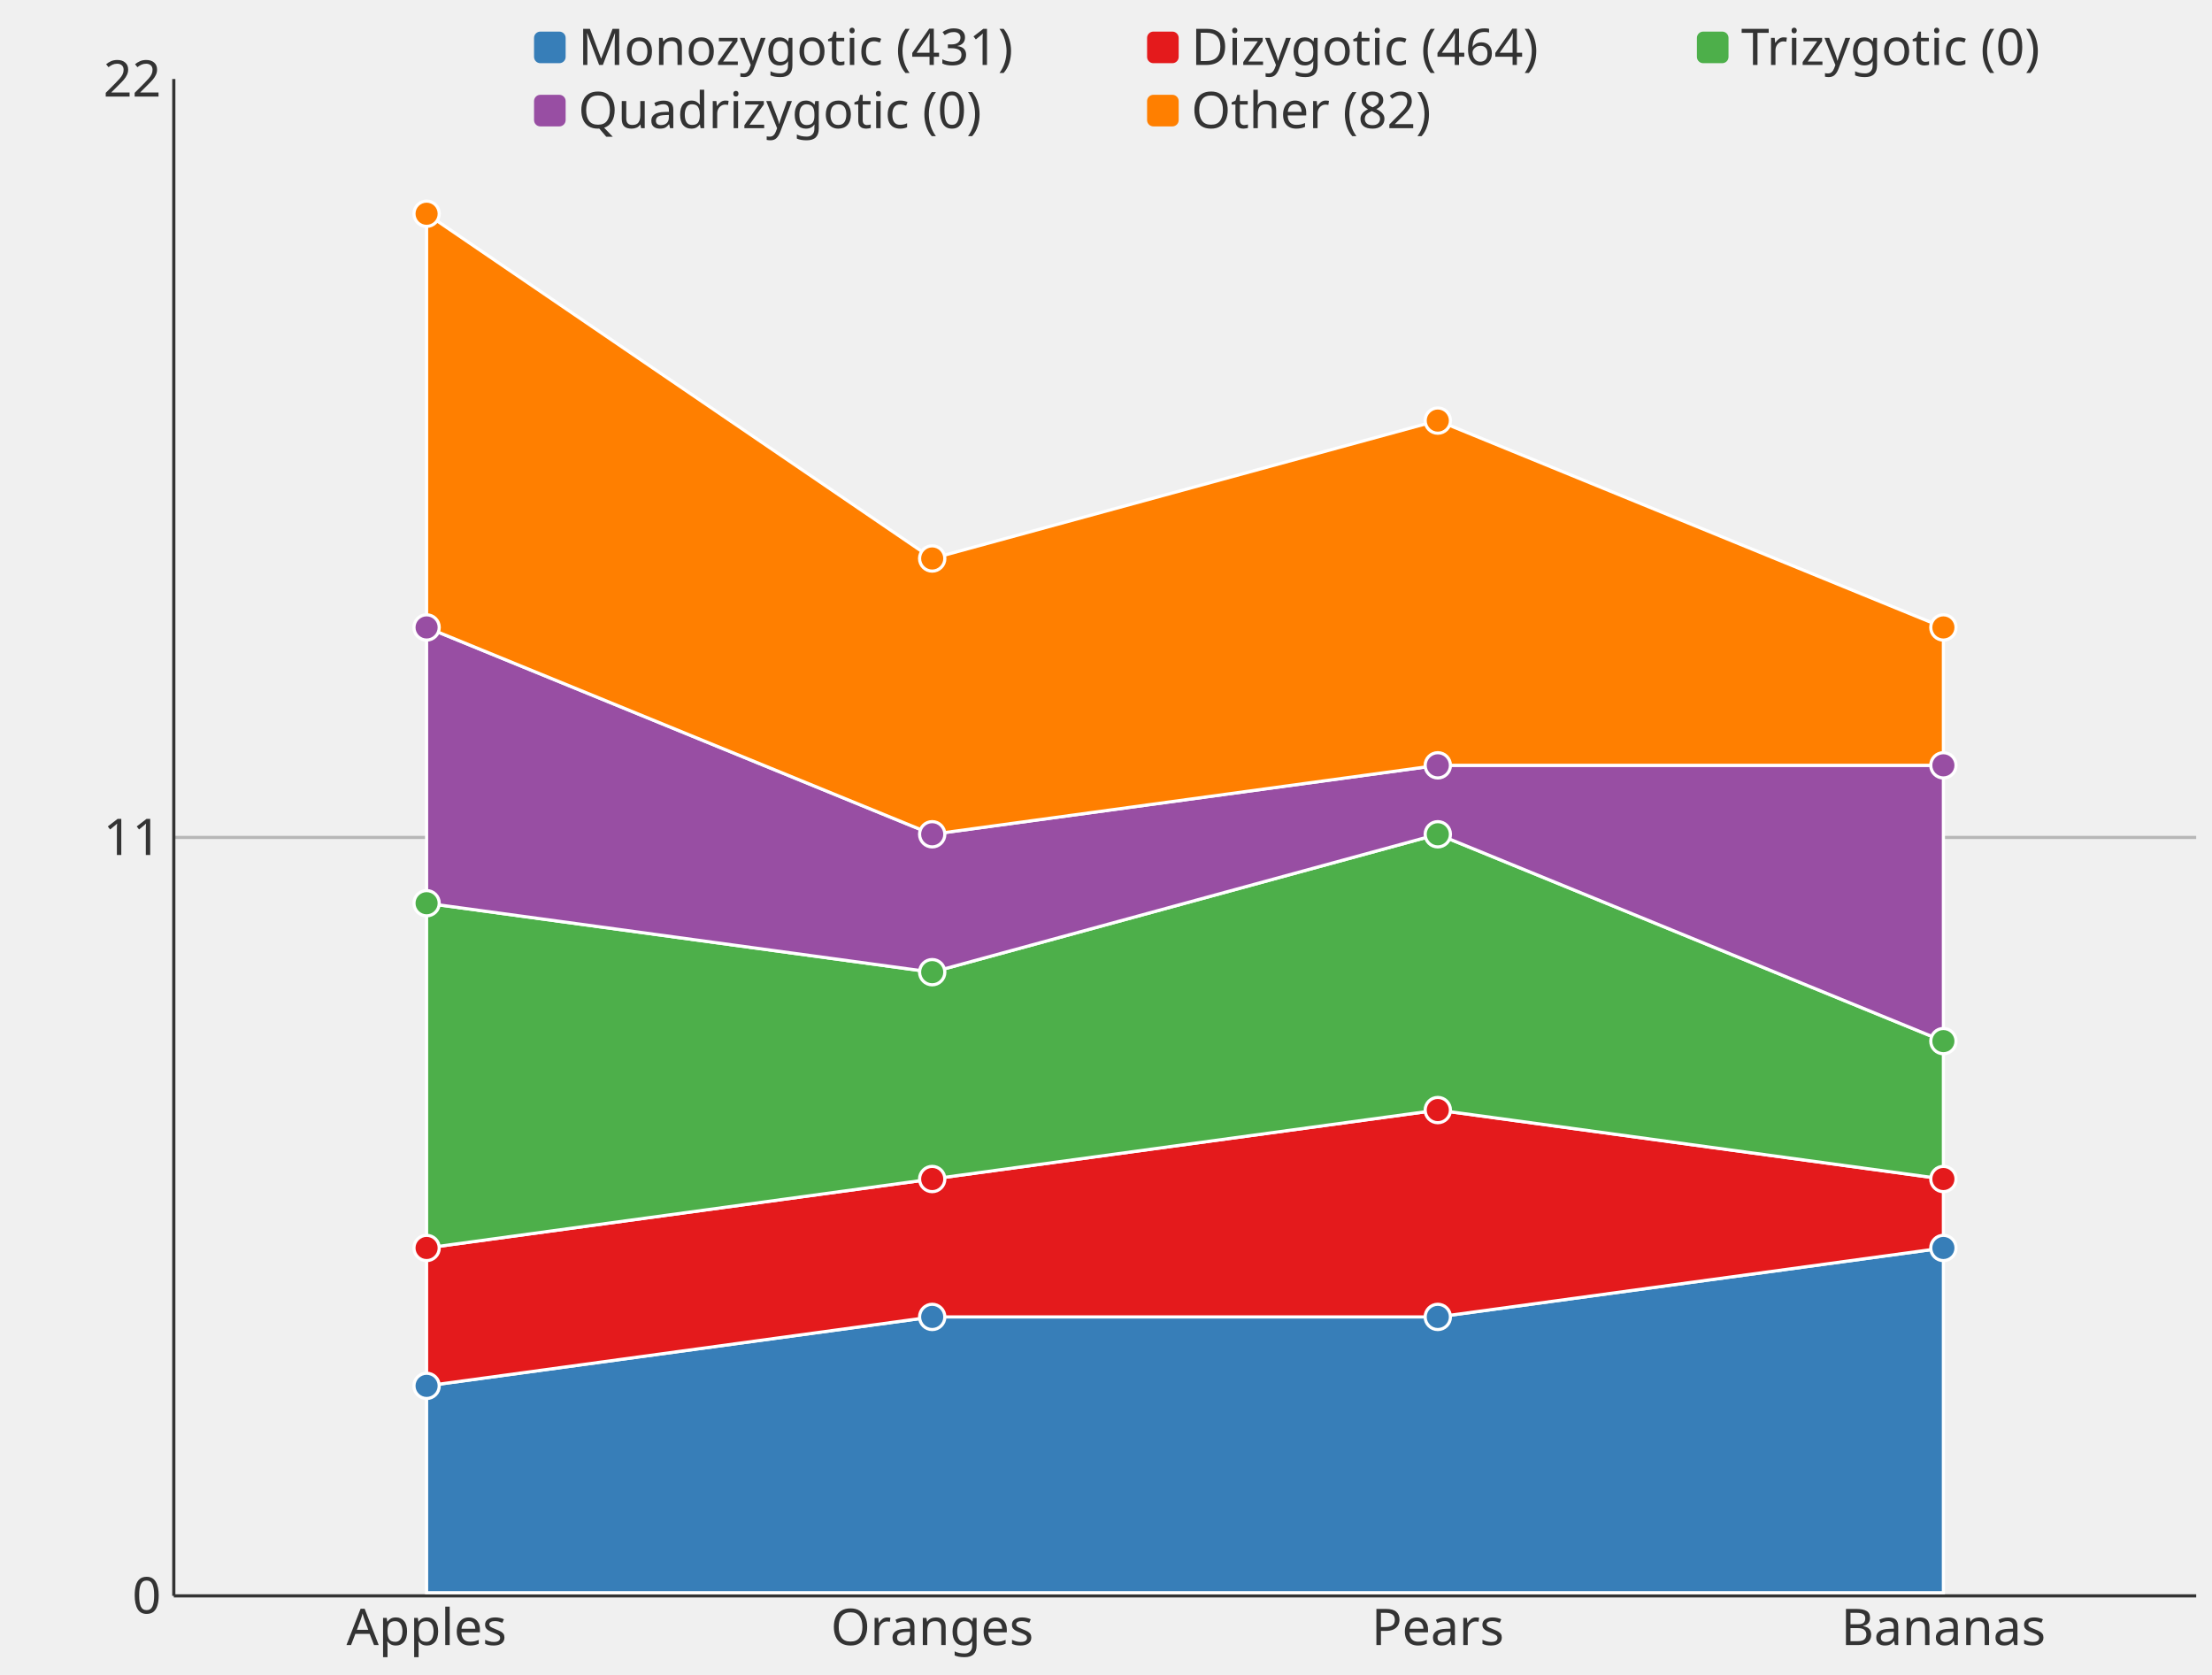
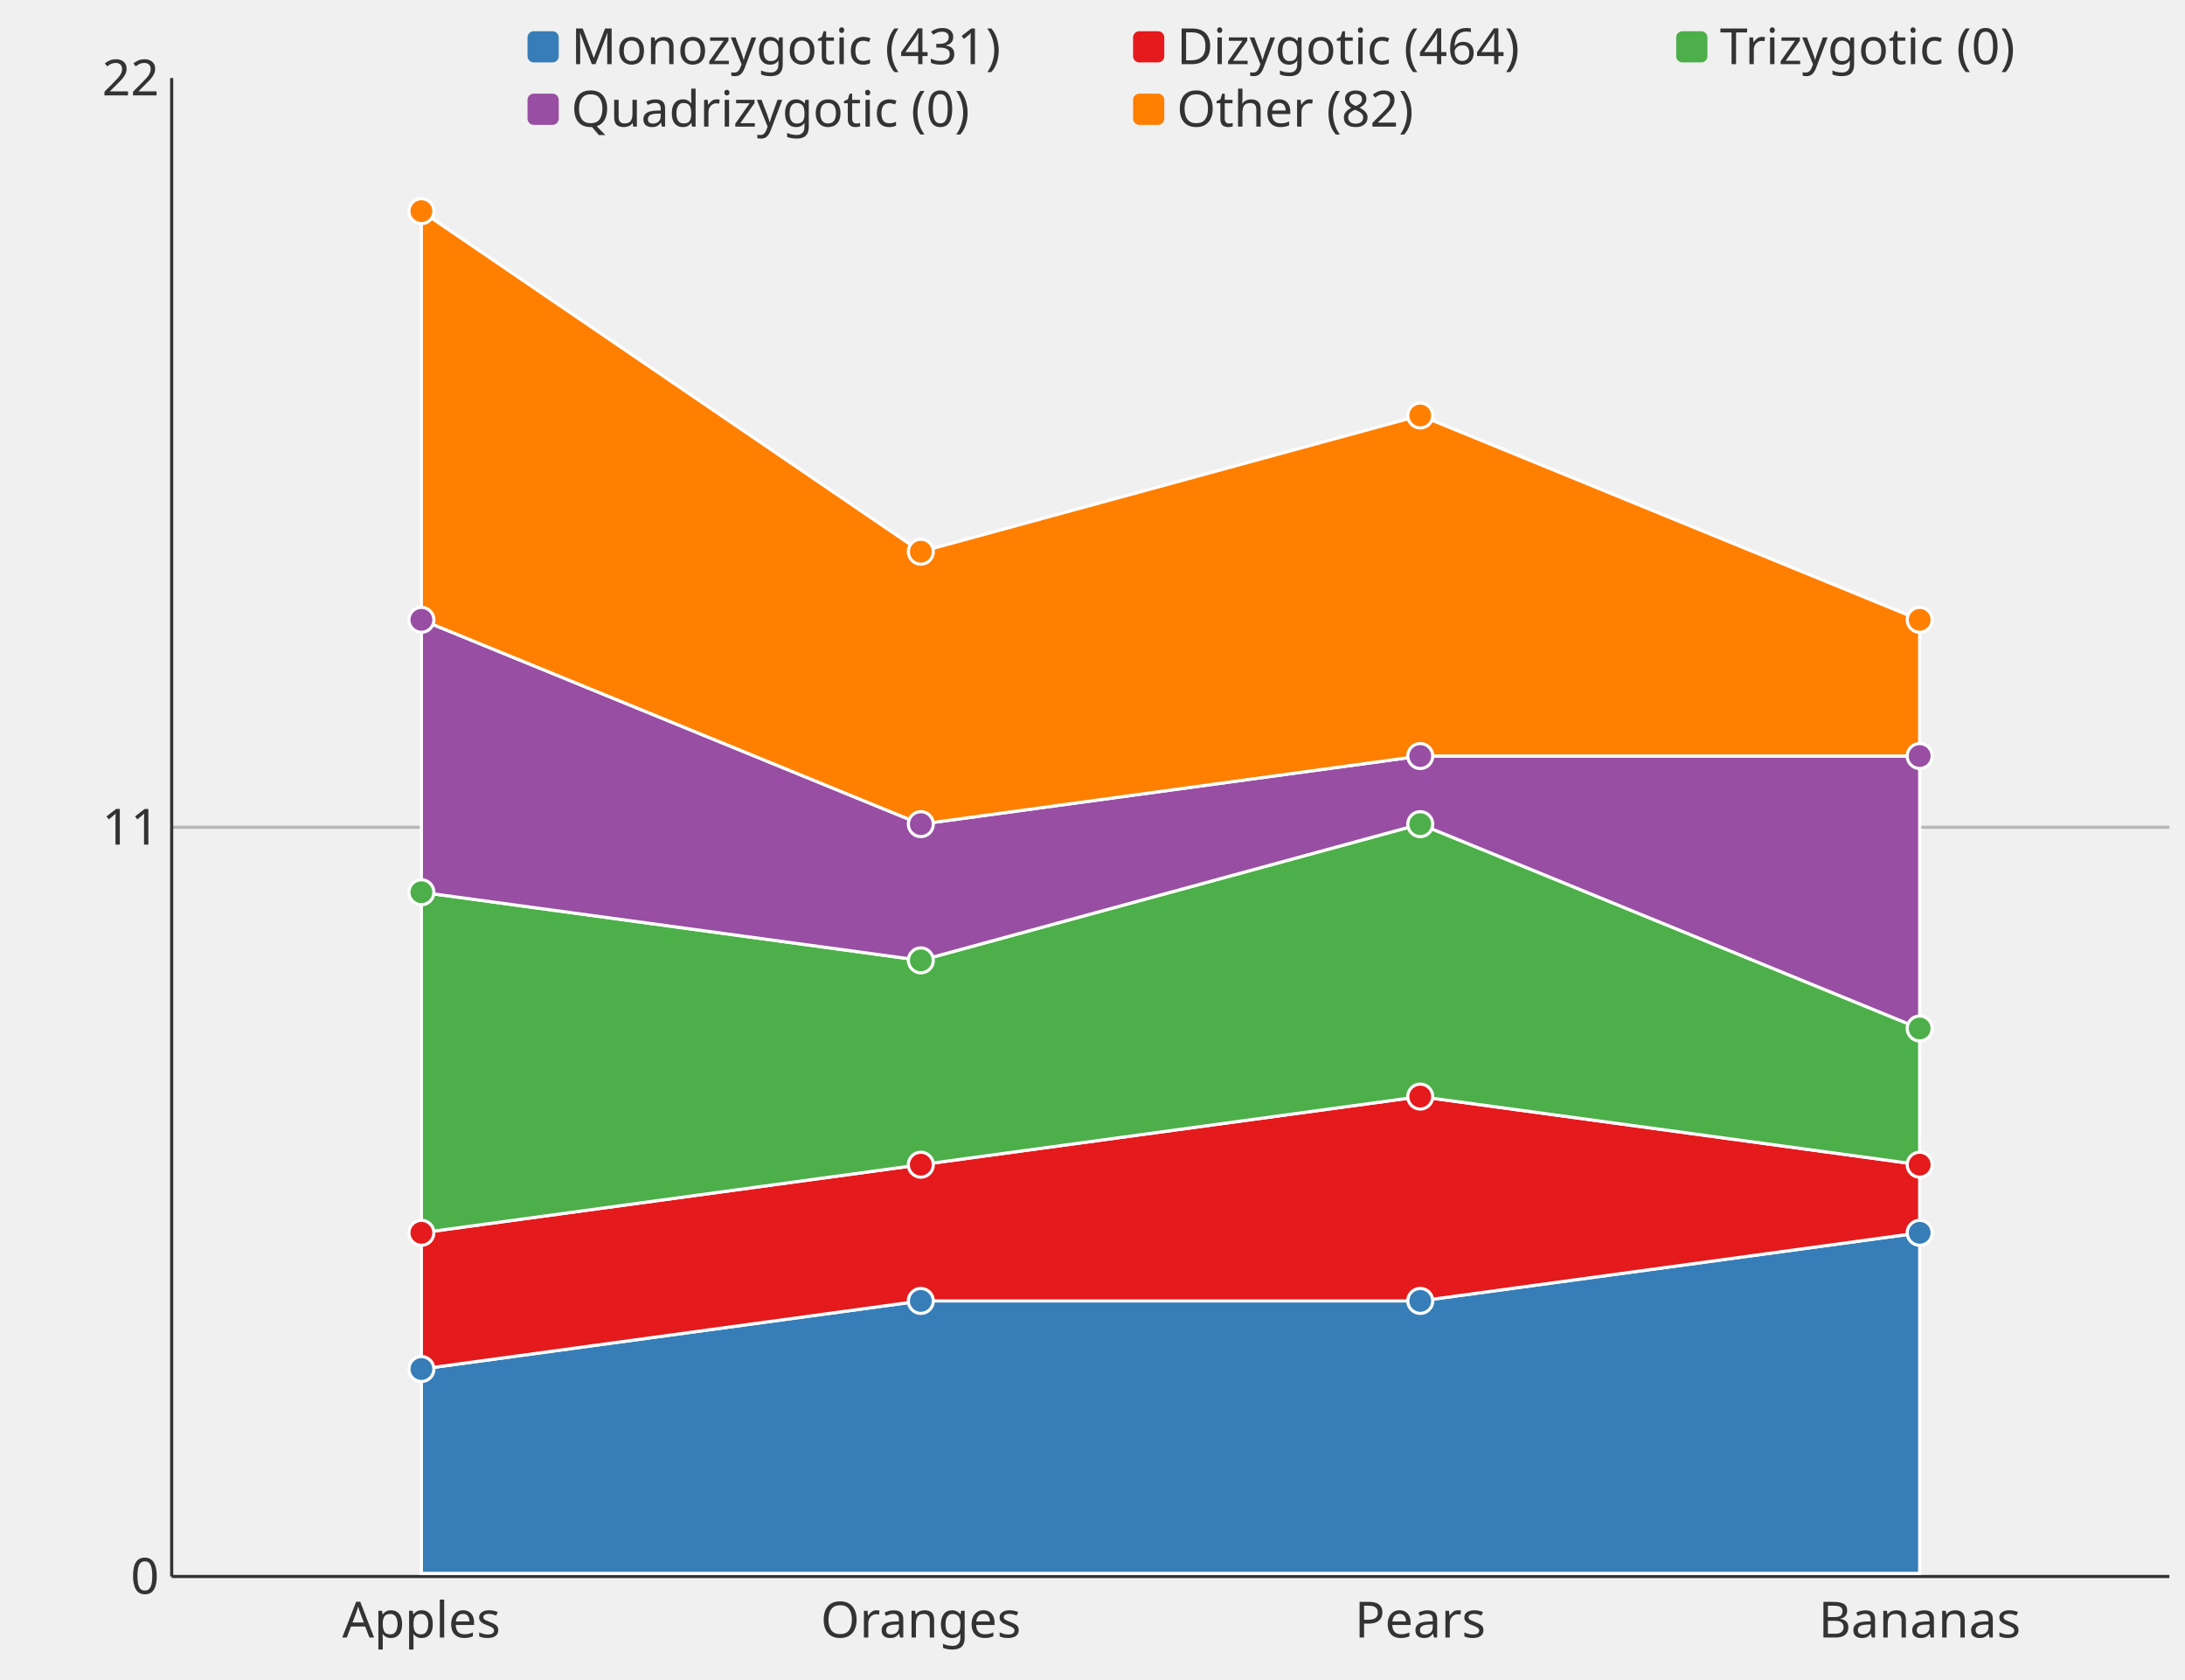
- <svg xmlns="http://www.w3.org/2000/svg" font-family="sans-serif" font-size="16" viewBox="-55 -25 700 530">
+ <svg xmlns="http://www.w3.org/2000/svg" font-family="sans-serif" font-size="16" viewBox="-55 -25 700 538">
  <style>
		@media (prefers-color-scheme: dark) {
			[fill="#333"] {fill: white}
			[stroke="#333"] {stroke: white}
		}
	</style>
  <g role="table">
    <line stroke="#333" x1="0" x2="0" y1="0" y2="480" />
    <line stroke="#333" x1="0" x2="640" y1="480" y2="480" />
    <line opacity="0.3" stroke="#333" x1="0" x2="640" y1="240" y2="240" />
    <g aria-hidden="true">
      <text dominant-baseline="middle" fill="#333" text-anchor="end" x="-4" y="480">0</text>
      <text dominant-baseline="middle" fill="#333" text-anchor="end" x="-4" y="240">11</text>
      <text dominant-baseline="middle" fill="#333" text-anchor="end" x="-4" y="0">22</text>
    </g>
    <g role="row">
-       <text dominant-baseline="middle" fill="#333" role="columnheader" text-anchor="middle" x="80" y="490">Apples</text>
-       <text dominant-baseline="middle" fill="#333" role="columnheader" text-anchor="middle" x="240" y="490">Oranges</text>
-       <text dominant-baseline="middle" fill="#333" role="columnheader" text-anchor="middle" x="400" y="490">Pears</text>
-       <text dominant-baseline="middle" fill="#333" role="columnheader" text-anchor="middle" x="560" y="490">Bananas</text>
+       <text dominant-baseline="middle" fill="#333" role="columnheader" text-anchor="middle" x="80" y="494">Apples</text>
+       <text dominant-baseline="middle" fill="#333" role="columnheader" text-anchor="middle" x="240" y="494">Oranges</text>
+       <text dominant-baseline="middle" fill="#333" role="columnheader" text-anchor="middle" x="400" y="494">Pears</text>
+       <text dominant-baseline="middle" fill="#333" role="columnheader" text-anchor="middle" x="560" y="494">Bananas</text>
    </g>
    <g aria-hidden="true">
      <rect fill="#377eb8" height="10" rx="2" ry="2" width="10" x="114" y="-15" />
      <text dominant-baseline="middle" fill="#333" x="128" y="-10">Monozygotic (431)</text>
      <rect fill="#e41a1c" height="10" rx="2" ry="2" width="10" x="308" y="-15" />
      <text dominant-baseline="middle" fill="#333" x="322" y="-10">Dizygotic (464)</text>
      <rect fill="#4daf4a" height="10" rx="2" ry="2" width="10" x="482" y="-15" />
      <text dominant-baseline="middle" fill="#333" x="496" y="-10">Trizygotic (0)</text>
      <rect fill="#984ea3" height="10" rx="2" ry="2" width="10" x="114" y="5" />
      <text dominant-baseline="middle" fill="#333" x="128" y="10">Quadrizygotic (0)</text>
      <rect fill="#ff7f00" height="10" rx="2" ry="2" width="10" x="308" y="5" />
      <text dominant-baseline="middle" fill="#333" x="322" y="10">Other (82)</text>
    </g>
    <polygon fill="#377eb8" points="80,413.546 240,391.727 400,391.727 560,369.909 560,479 400,479 240,479 80,479" stroke="white" />
    <polygon fill="#e41a1c" points="80,369.909 240,348.091 400,326.273 560,348.091 560,369.909 400,391.727 240,391.727 80,413.546" stroke="white" />
    <polygon fill="#4daf4a" points="80,260.818 240,282.636 400,239 560,304.454 560,348.091 400,326.273 240,348.091 80,369.909" stroke="white" />
    <polygon fill="#984ea3" points="80,173.546 240,239 400,217.182 560,217.182 560,304.454 400,239 240,282.636 80,260.818" stroke="white" />
    <polygon fill="#ff7f00" points="80,42.636 240,151.727 400,108.091 560,173.546 560,217.182 400,217.182 240,239 80,173.546" stroke="white" />
    <g fill="#377eb8" role="row" stroke="white">
      <circle cx="80" cy="413.546" r="4" role="cell">
				</circle>
      <circle cx="240" cy="391.727" r="4" role="cell">
				</circle>
      <circle cx="400" cy="391.727" r="4" role="cell">
				</circle>
      <circle cx="560" cy="369.909" r="4" role="cell">
				</circle>
    </g>
    <g fill="#e41a1c" role="row" stroke="white">
      <circle cx="80" cy="369.909" r="4" role="cell">
				</circle>
      <circle cx="240" cy="348.091" r="4" role="cell">
				</circle>
      <circle cx="400" cy="326.273" r="4" role="cell">
				</circle>
      <circle cx="560" cy="348.091" r="4" role="cell">
				</circle>
    </g>
    <g fill="#4daf4a" role="row" stroke="white">
      <circle cx="80" cy="260.818" r="4" role="cell">
				</circle>
      <circle cx="240" cy="282.636" r="4" role="cell">
				</circle>
      <circle cx="400" cy="239" r="4" role="cell">
				</circle>
      <circle cx="560" cy="304.454" r="4" role="cell">
				</circle>
    </g>
    <g fill="#984ea3" role="row" stroke="white">
      <circle cx="80" cy="173.546" r="4" role="cell">
				</circle>
      <circle cx="240" cy="239" r="4" role="cell">
				</circle>
      <circle cx="400" cy="217.182" r="4" role="cell">
				</circle>
      <circle cx="560" cy="217.182" r="4" role="cell">
				</circle>
    </g>
    <g fill="#ff7f00" role="row" stroke="white">
      <circle cx="80" cy="42.636" r="4" role="cell">
				</circle>
      <circle cx="240" cy="151.727" r="4" role="cell">
				</circle>
      <circle cx="400" cy="108.091" r="4" role="cell">
				</circle>
      <circle cx="560" cy="173.546" r="4" role="cell">
				</circle>
    </g>
  </g>
</svg>
